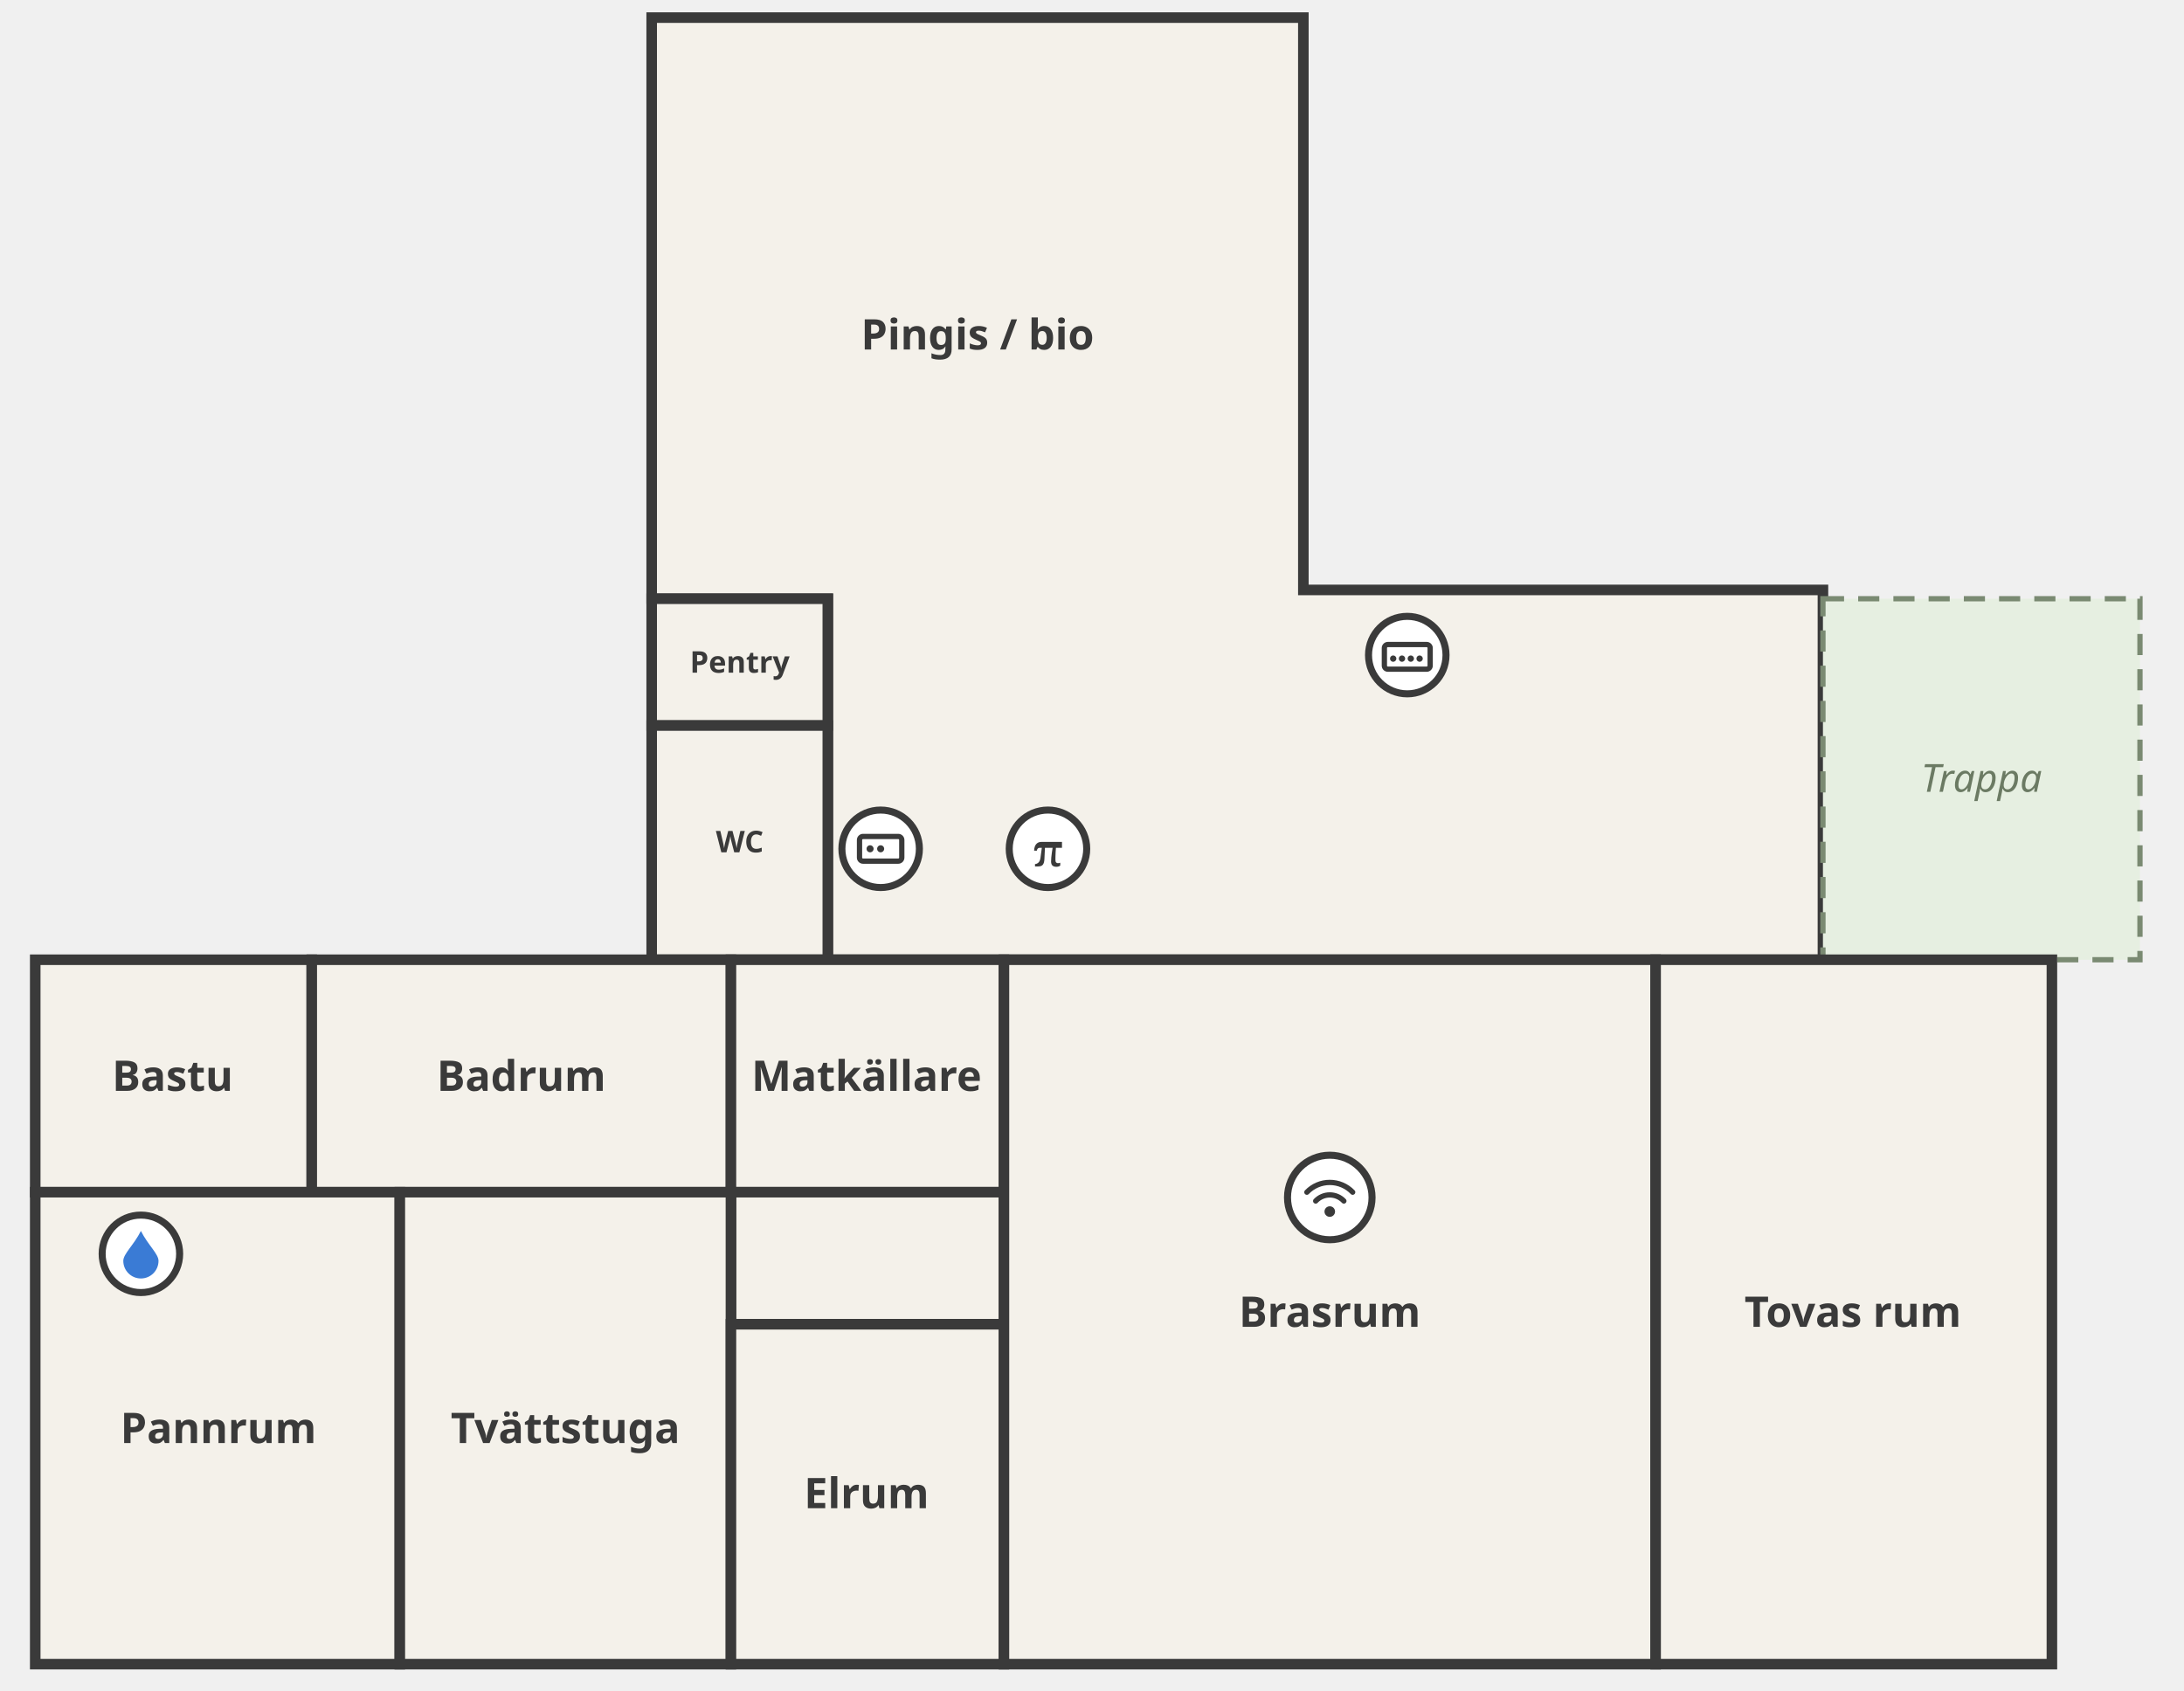
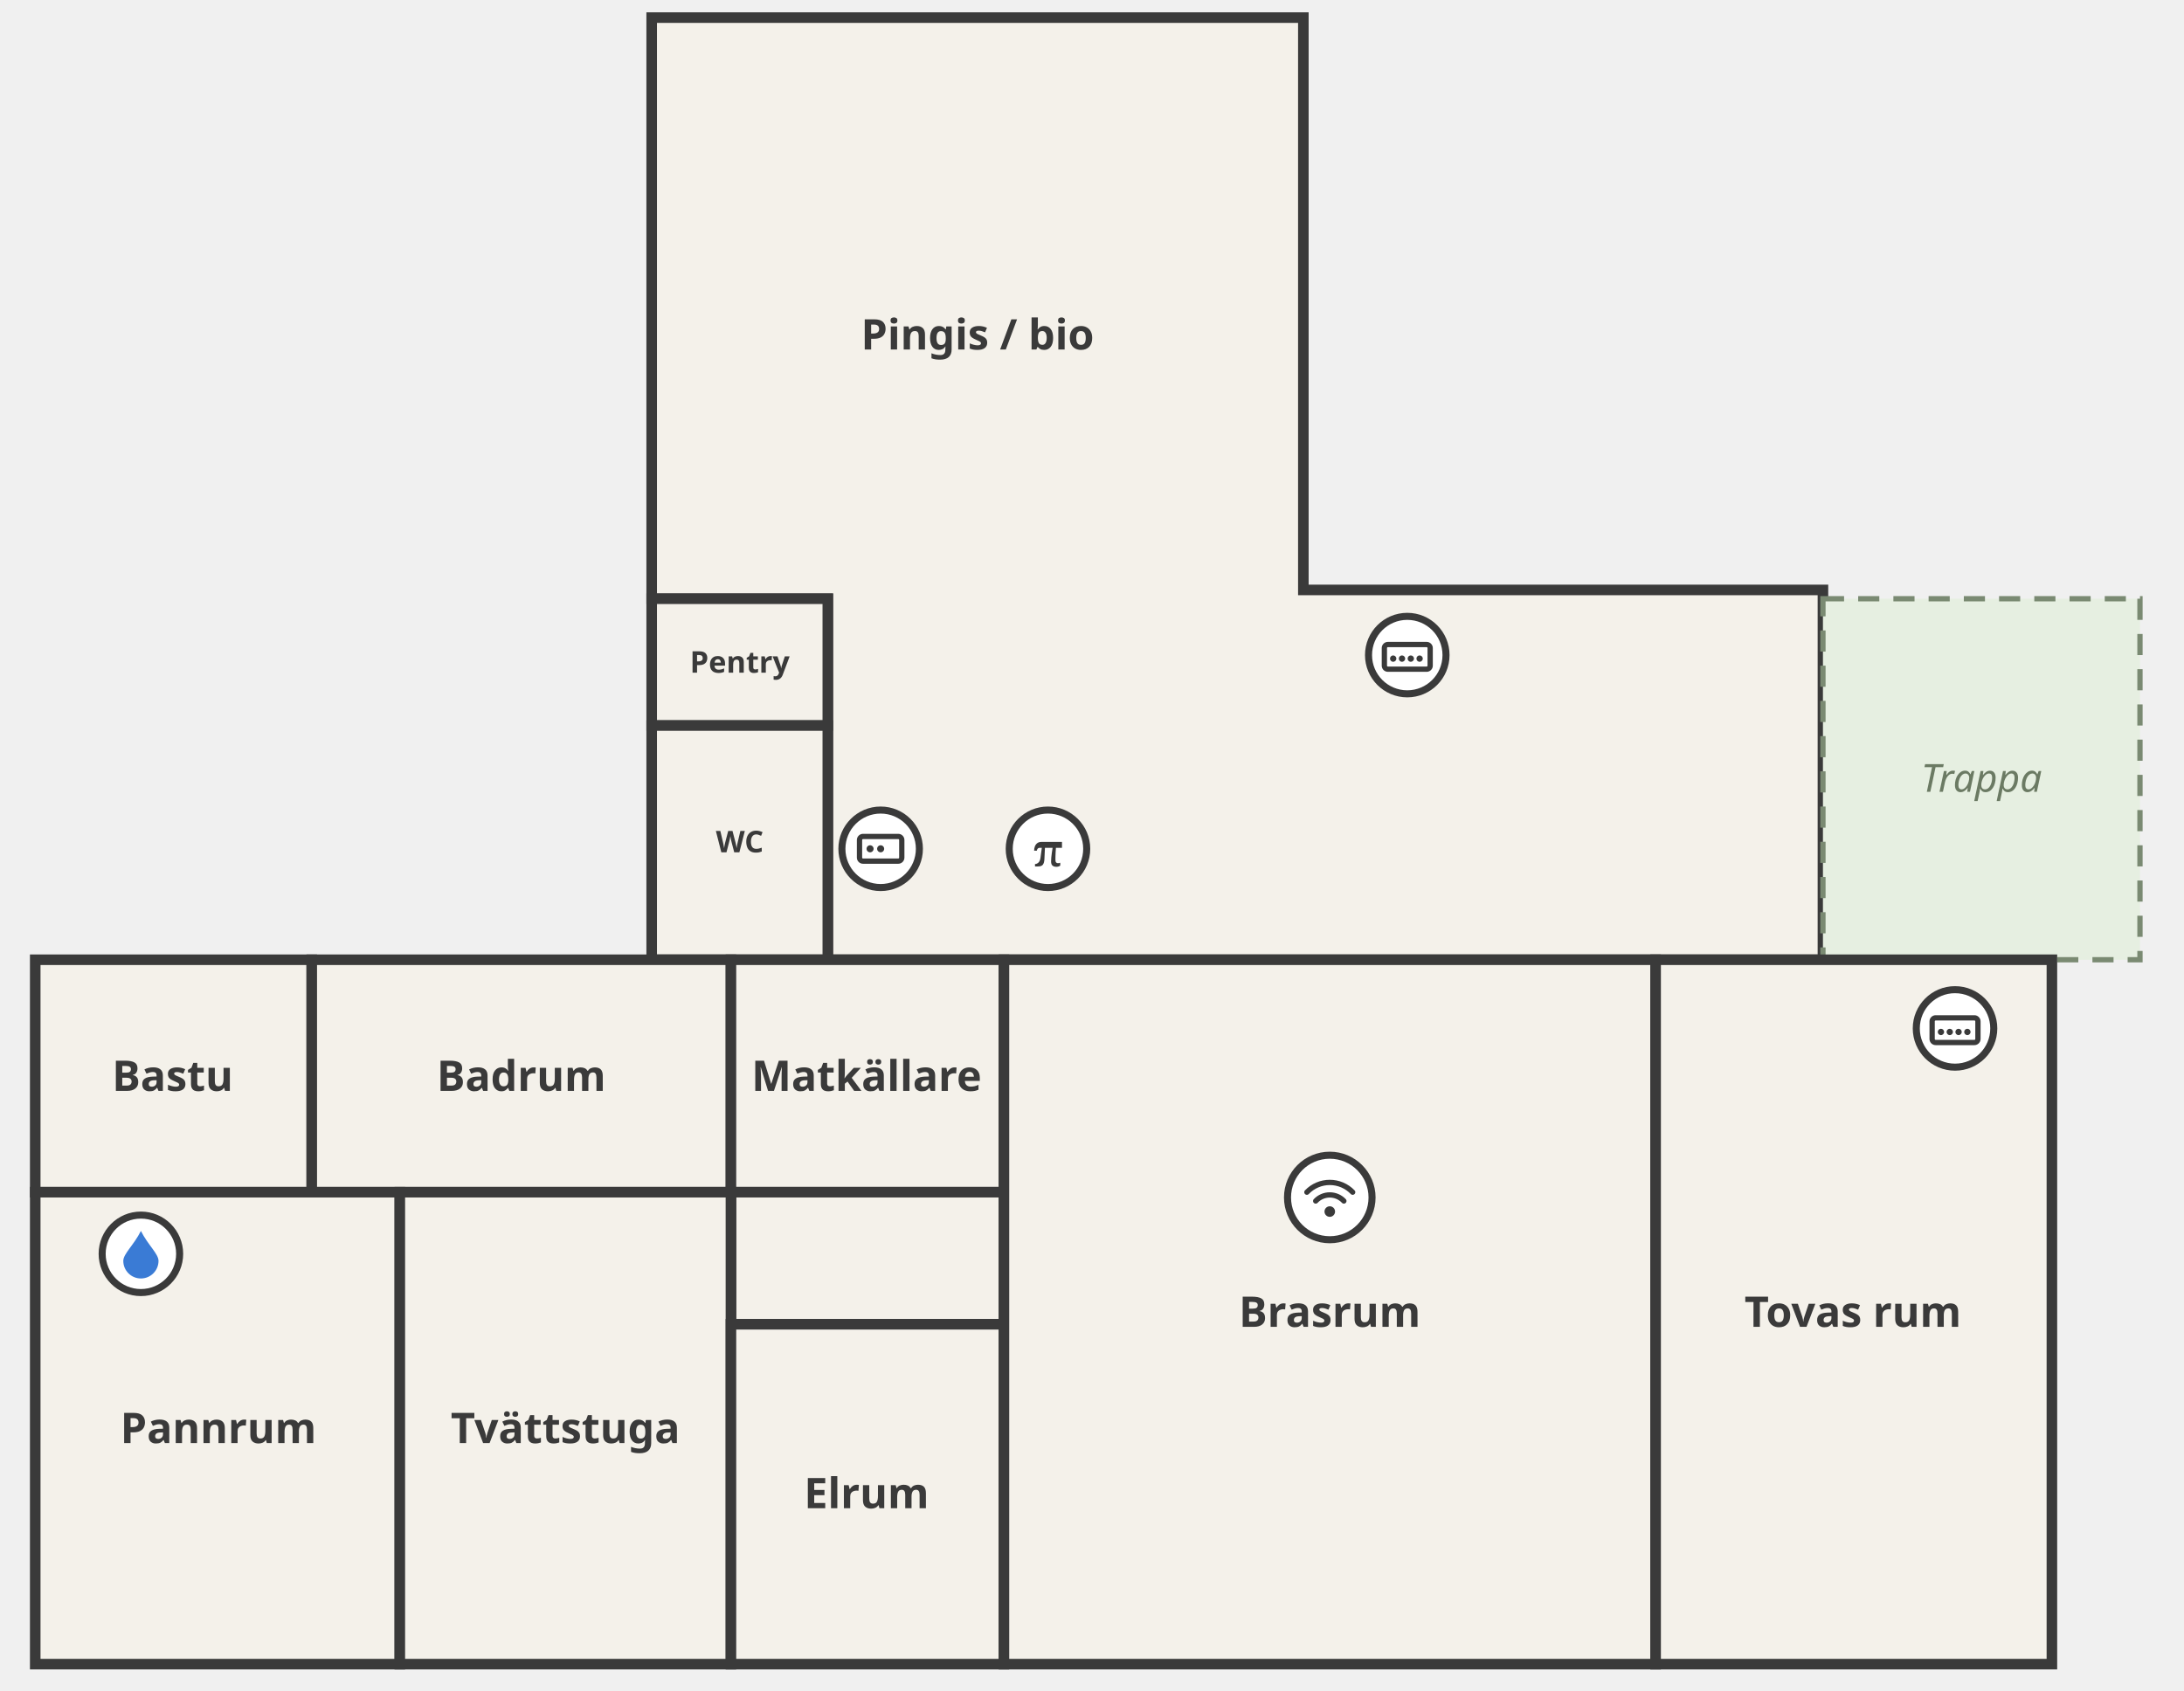
<svg xmlns="http://www.w3.org/2000/svg" viewBox="0 0 1240 960" width="1240" height="960">
  <style>
.room{fill:#f4f1ea;stroke:#3a3a3a;stroke-width:6}
.outdoor{fill:#e6efe1;stroke:#7a8a72;stroke-width:3;stroke-dasharray:12 8}
.label{font:600 24px sans-serif;fill:#3a3a3a;text-anchor:middle;dominant-baseline:middle;pointer-events:none}
.outdoor-label{font:italic 22px sans-serif;fill:#6b7a63}
.small{font-size:17px}
.motion{fill:none;stroke:none;pointer-events:none}
.ap circle{fill:#ffffff;stroke:#3a3a3a;stroke-width:4}
.ap circle.dot{fill:#3a3a3a;stroke:none}
.ap path{fill:none;stroke:#3a3a3a;stroke-width:3;stroke-linecap:round}
.small-value{font-size:20px}
.device circle{fill:#ffffff;stroke:#3a3a3a;stroke-width:4}
.device rect{fill:none;stroke:#3a3a3a;stroke-width:3}
.device circle.dot{fill:#3a3a3a;stroke:none}
.device .glyph{font:700 26px serif;fill:#3a3a3a;text-anchor:middle;dominant-baseline:middle}
.device path.fill{fill:#3a7bd5}
.value{font:500 22px sans-serif;fill:#5a5a5a;text-anchor:middle;dominant-baseline:middle;pointer-events:none}
</style>
  <polygon id="pingisrummet" class="room" points="370,10 740,10 740,335 1035,335 1035,545 470,545 470,340 370,340" />
  <polygon id="pentry" class="room" points="370,340 470,340 470,412 370,412" />
  <polygon id="toalett_pingisrum" class="room" points="370,412 470,412 470,545 370,545" />
  <polygon id="trappa" class="outdoor" points="1035,340 1215,340 1215,545 1035,545" />
  <polygon id="bastun" class="room" points="20,545 177,545 177,677 20,677" />
  <polygon id="badrum_kallare" class="room" points="177,545 415,545 415,677 177,677" />
  <polygon id="matkallare" class="room" points="415,545 570,545 570,677 415,677" />
  <polygon id="korridor" class="room" points="415,677 570,677 570,752 415,752" />
  <polygon id="pannrum" class="room" points="20,677 227,677 227,945 20,945" />
  <polygon id="tvattstuga" class="room" points="227,677 415,677 415,945 227,945" />
  <polygon id="elrum" class="room" points="415,752 570,752 570,945 415,945" />
  <polygon id="familjerum" class="room" points="570,545 940,545 940,945 570,945" />
  <polygon id="tovas_rum" class="room" points="940,545 1165,545 1165,945 940,945" />
  <polygon id="pingisrummet_motion" class="motion" points="370,10 740,10 740,335 1035,335 1035,545 470,545 470,340 370,340" />
  <polygon id="pentry_motion" class="motion" points="370,340 470,340 470,412 370,412" />
  <polygon id="toalett_pingisrum_motion" class="motion" points="370,412 470,412 470,545 370,545" />
  <polygon id="bastun_motion" class="motion" points="20,545 177,545 177,677 20,677" />
  <polygon id="badrum_kallare_motion" class="motion" points="177,545 415,545 415,677 177,677" />
  <polygon id="matkallare_motion" class="motion" points="415,545 570,545 570,677 415,677" />
  <polygon id="korridor_motion" class="motion" points="415,677 570,677 570,752 415,752" />
  <polygon id="pannrum_motion" class="motion" points="20,677 227,677 227,945 20,945" />
  <polygon id="tvattstuga_motion" class="motion" points="227,677 415,677 415,945 227,945" />
  <polygon id="elrum_motion" class="motion" points="415,752 570,752 570,945 415,945" />
  <polygon id="familjerum_motion" class="motion" points="570,545 940,545 940,945 570,945" />
  <polygon id="tovas_rum_motion" class="motion" points="940,545 1165,545 1165,945 940,945" />
  <text id="pingisrummet_label" class="label" x="555" y="190">Pingis / bio</text>
  <text id="pingisrummet_temp" class="value" x="555" y="224" />
  <text id="pentry_label" class="label small" x="420" y="376">Pentry</text>
  <text id="pentry_temp" class="value" x="420" y="410" />
  <text id="toalett_pingisrum_label" class="label small" x="420" y="478">WC</text>
  <text id="toalett_pingisrum_temp" class="value" x="420" y="512" />
  <text id="trappa_label" class="label outdoor-label" x="1125" y="442">Trappa</text>
  <text id="bastun_label" class="label" x="98" y="611">Bastu</text>
  <text id="bastun_temp" class="value" x="98" y="645" />
  <text id="badrum_kallare_label" class="label" x="296" y="611">Badrum</text>
  <text id="badrum_kallare_temp" class="value" x="296" y="645" />
  <text id="matkallare_label" class="label" x="492" y="611">Matkällare</text>
  <text id="matkallare_temp" class="value" x="492" y="645" />
  <text id="pannrum_label" class="label" x="124" y="811">Pannrum</text>
  <text id="pannrum_temp" class="value" x="124" y="845" />
  <text id="tvattstuga_label" class="label" x="321" y="811">Tvättstuga</text>
  <text id="tvattstuga_temp" class="value" x="321" y="845" />
  <text id="elrum_label" class="label" x="492" y="848">Elrum</text>
  <text id="elrum_temp" class="value" x="492" y="882" />
  <text id="familjerum_label" class="label" x="755" y="745">Brasrum</text>
  <text id="familjerum_temp" class="value" x="755" y="779" />
  <text id="tovas_rum_label" class="label" x="1052" y="745">Tovas rum</text>
  <text id="tovas_rum_temp" class="value" x="1052" y="779" />
  <g id="ap_u6_lite" class="ap">
    <circle cx="755" cy="680" r="24" />
    <path d="M742,677 a18,18 0 0 1 26,0 M747,682 a11,11 0 0 1 16,0" />
    <circle class="dot" cx="755" cy="688" r="3" />
  </g>
  <text id="ap_u6_lite_clients" class="value small-value" x="755" y="720" />
  <g id="udm" class="device">
    <circle cx="500" cy="482" r="22" />
    <rect x="488" y="475" width="24" height="14" rx="2" />
    <circle class="dot" cx="494" cy="482" r="2" />
    <circle class="dot" cx="500" cy="482" r="2" />
  </g>
  <text id="udm_value" class="value small-value" x="500" y="520" />
  <g id="raspberry_pi" class="device">
    <circle cx="595" cy="482" r="22" />
    <text class="glyph" x="595" y="483">π</text>
  </g>
  <text id="raspberry_pi_value" class="value small-value" x="595" y="520" />
  <g id="vattenmatare" class="device">
    <circle cx="80" cy="712" r="22" />
    <path class="fill" d="M80,699 C84,707 90,712 90,716 a10,10 0 0 1 -20,0 C70,712 76,707 80,699 z" />
  </g>
  <text id="vattenmatare_value" class="value small-value" x="80" y="750" />
  <g id="usw_lite_8_poe_pingis" class="device">
    <circle cx="799" cy="372" r="22" />
    <rect x="786" y="366" width="26" height="14" rx="2" />
    <circle class="dot" cx="791" cy="374" r="1.8" />
    <circle class="dot" cx="796" cy="374" r="1.8" />
    <circle class="dot" cx="801" cy="374" r="1.8" />
    <circle class="dot" cx="806" cy="374" r="1.8" />
  </g>
  <text id="usw_lite_8_poe_pingis_value" class="value small-value" x="799" y="410" />
+   <g id="us_8_60w" class="device">
+     <circle cx="1110" cy="584" r="22" />
+     <rect x="1097" y="578" width="26" height="14" rx="2" />
+     <circle class="dot" cx="1102" cy="586" r="1.8" />
+     <circle class="dot" cx="1107" cy="586" r="1.8" />
+     <circle class="dot" cx="1112" cy="586" r="1.8" />
+     <circle class="dot" cx="1117" cy="586" r="1.8" />
+   </g>
+   <text id="us_8_60w_value" class="value small-value" x="1110" y="622" />
</svg>
